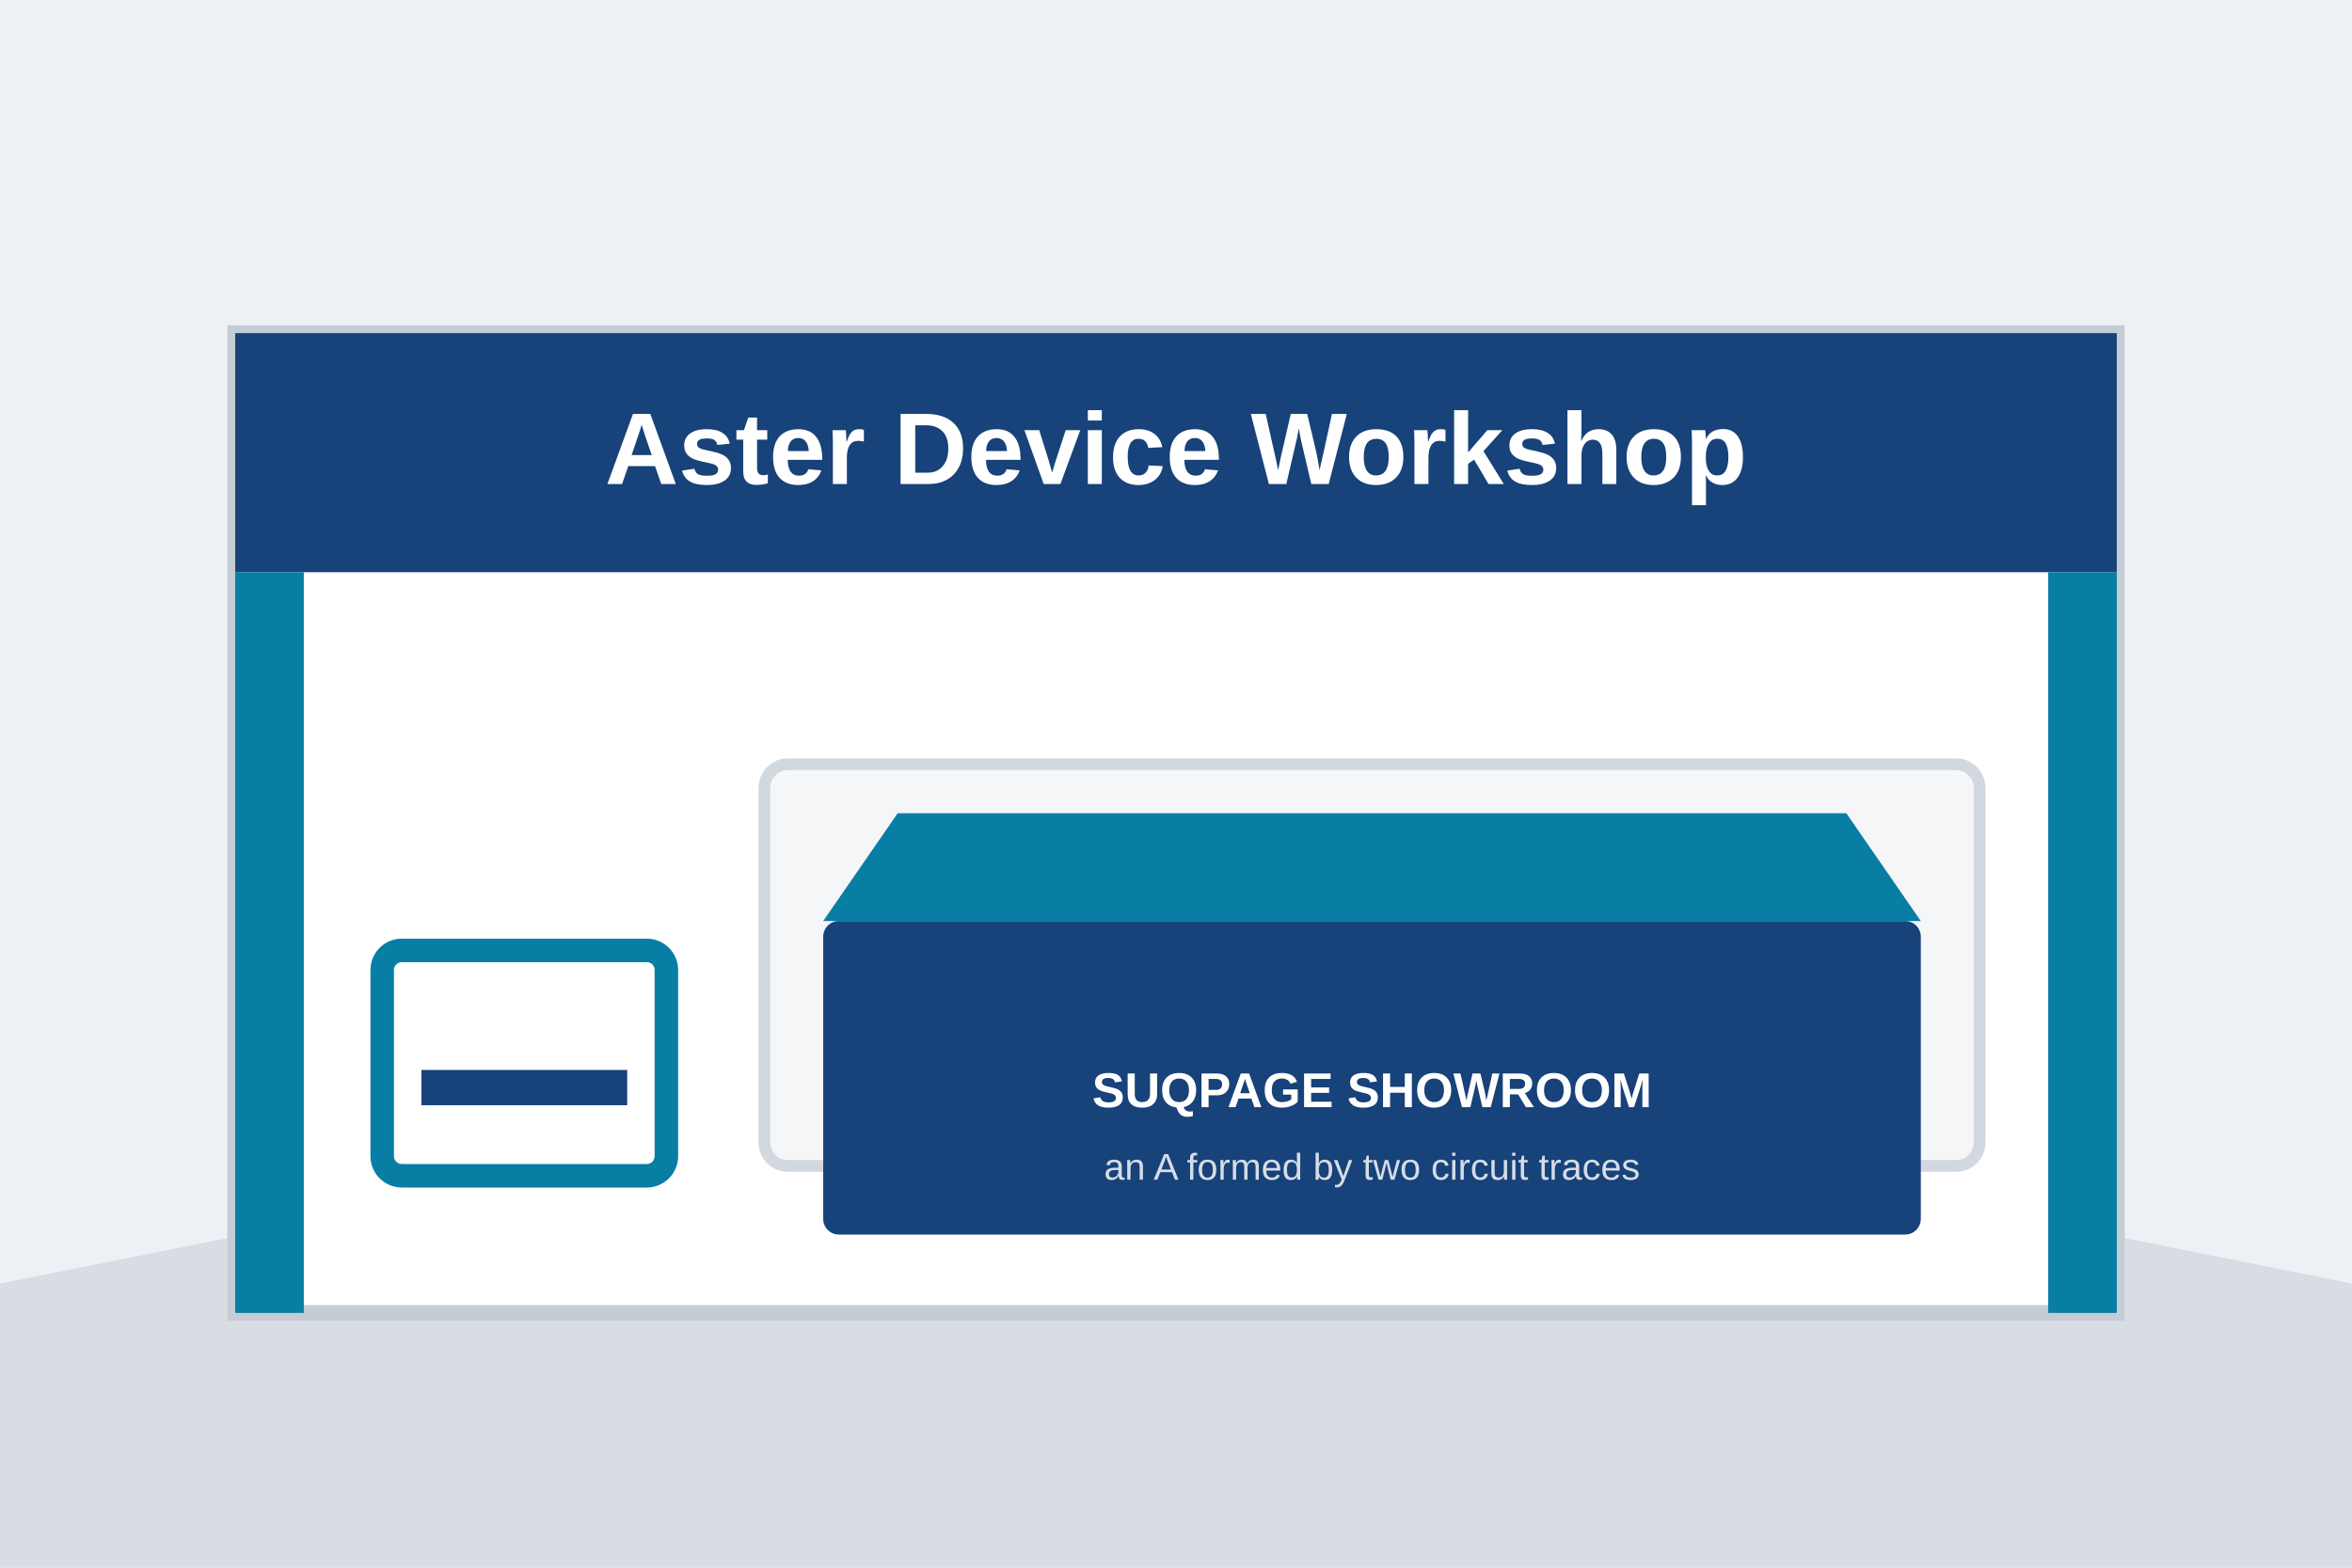
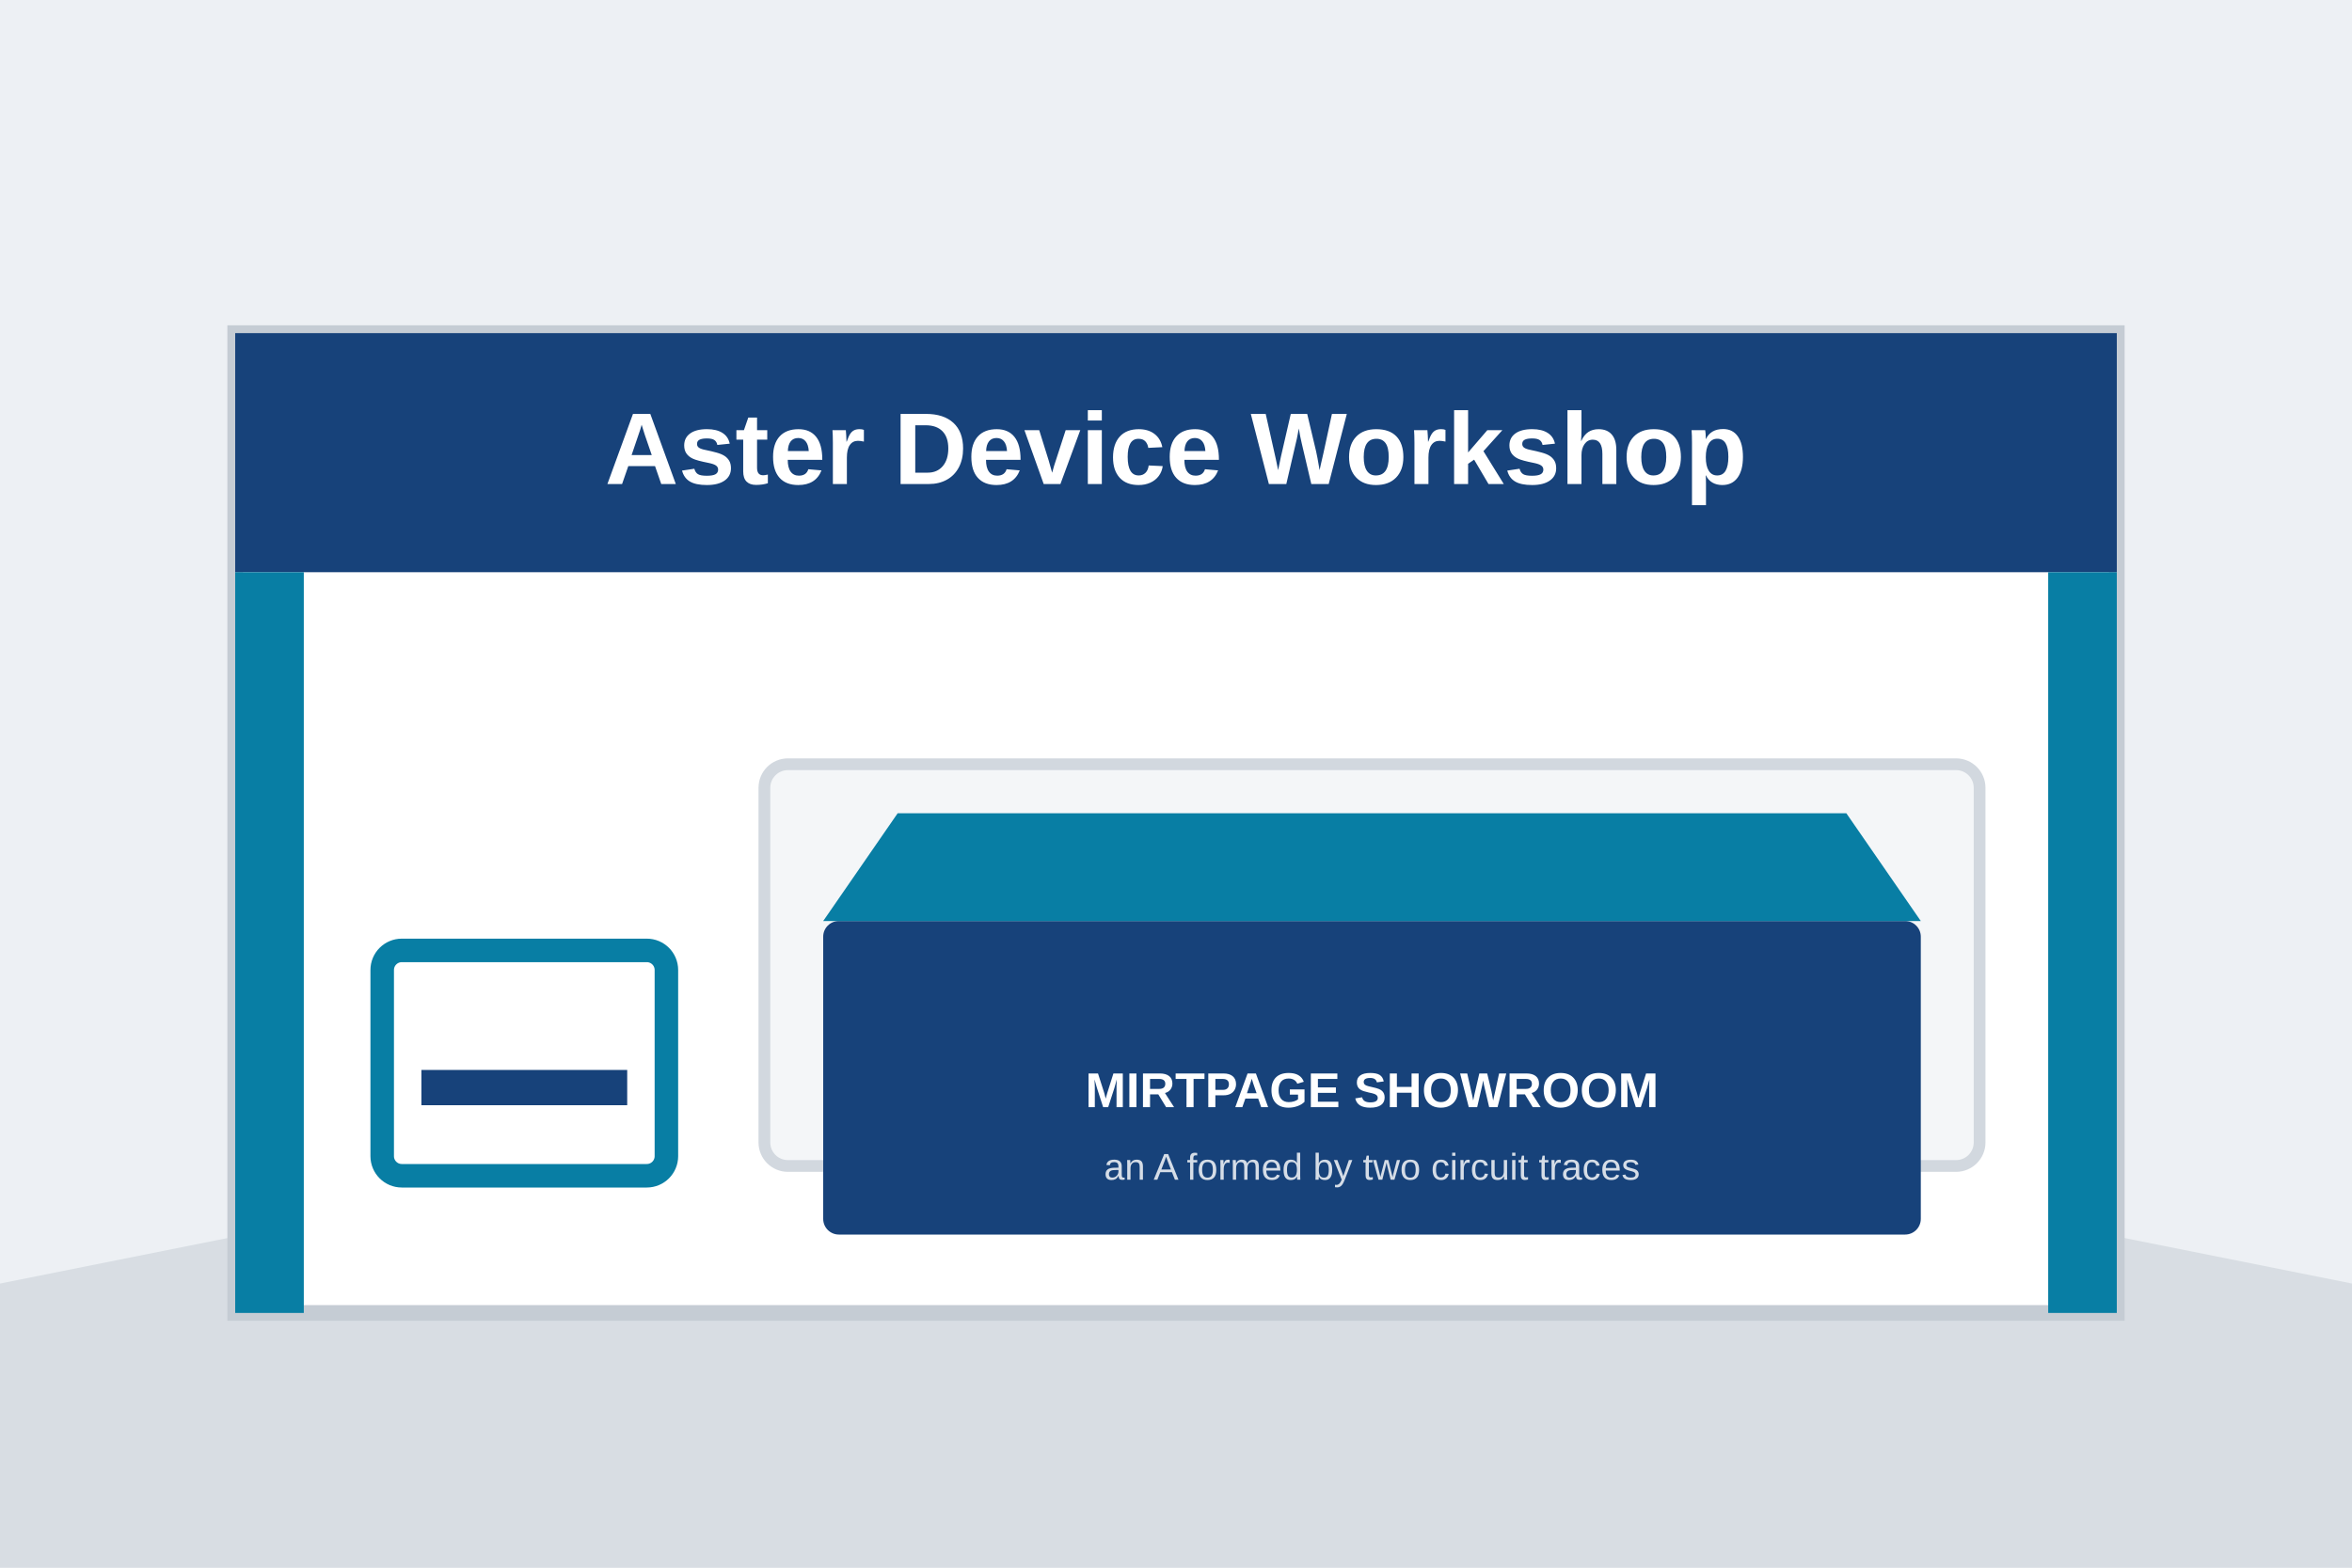
<svg xmlns="http://www.w3.org/2000/svg" viewBox="0 0 1200 800" role="img" aria-label="Illustrative booth for Aster Device Workshop">
  <rect width="1200" height="800" fill="#edf0f4" />
  <path d="M0 655L600 535l600 120v145H0z" fill="#d8dde3" />
  <path d="M120 170h960v500H120z" fill="#ffffff" stroke="#c5ccd4" stroke-width="8" />
  <path d="M120 170h960v122H120z" fill="#17427a" />
  <path d="M120 292h35v378h-35zM1045 292h35v378h-35z" fill="#087ea4" />
  <rect x="390" y="390" width="620" height="205" rx="12" fill="#f4f6f8" stroke="#d2d8df" stroke-width="6" />
  <rect x="420" y="470" width="560" height="160" rx="8" fill="#17427a" />
  <path d="M420 470h560l-38-55H458z" fill="#087ea4" />
  <rect x="195" y="485" width="145" height="115" rx="10" fill="#ffffff" stroke="#087ea4" stroke-width="12" />
  <path d="M215 555h105" stroke="#17427a" stroke-width="18" />
  <text x="600" y="247" text-anchor="middle" font-family="Arial, Helvetica, sans-serif" font-size="52" font-weight="800" fill="#ffffff">Aster Device Workshop</text>
-   <text x="700" y="565" text-anchor="middle" font-family="Arial, Helvetica, sans-serif" font-size="25" font-weight="700" fill="#ffffff">SUQPAGE SHOWROOM</text>
+   <text x="700" y="565" text-anchor="middle" font-family="Arial, Helvetica, sans-serif" font-size="25" font-weight="700" fill="#ffffff">MIRTPAGE SHOWROOM</text>
  <text x="700" y="602" text-anchor="middle" font-family="Arial, Helvetica, sans-serif" font-size="19" fill="#ffffff" opacity=".82">an A formed by two circuit traces</text>
</svg>
